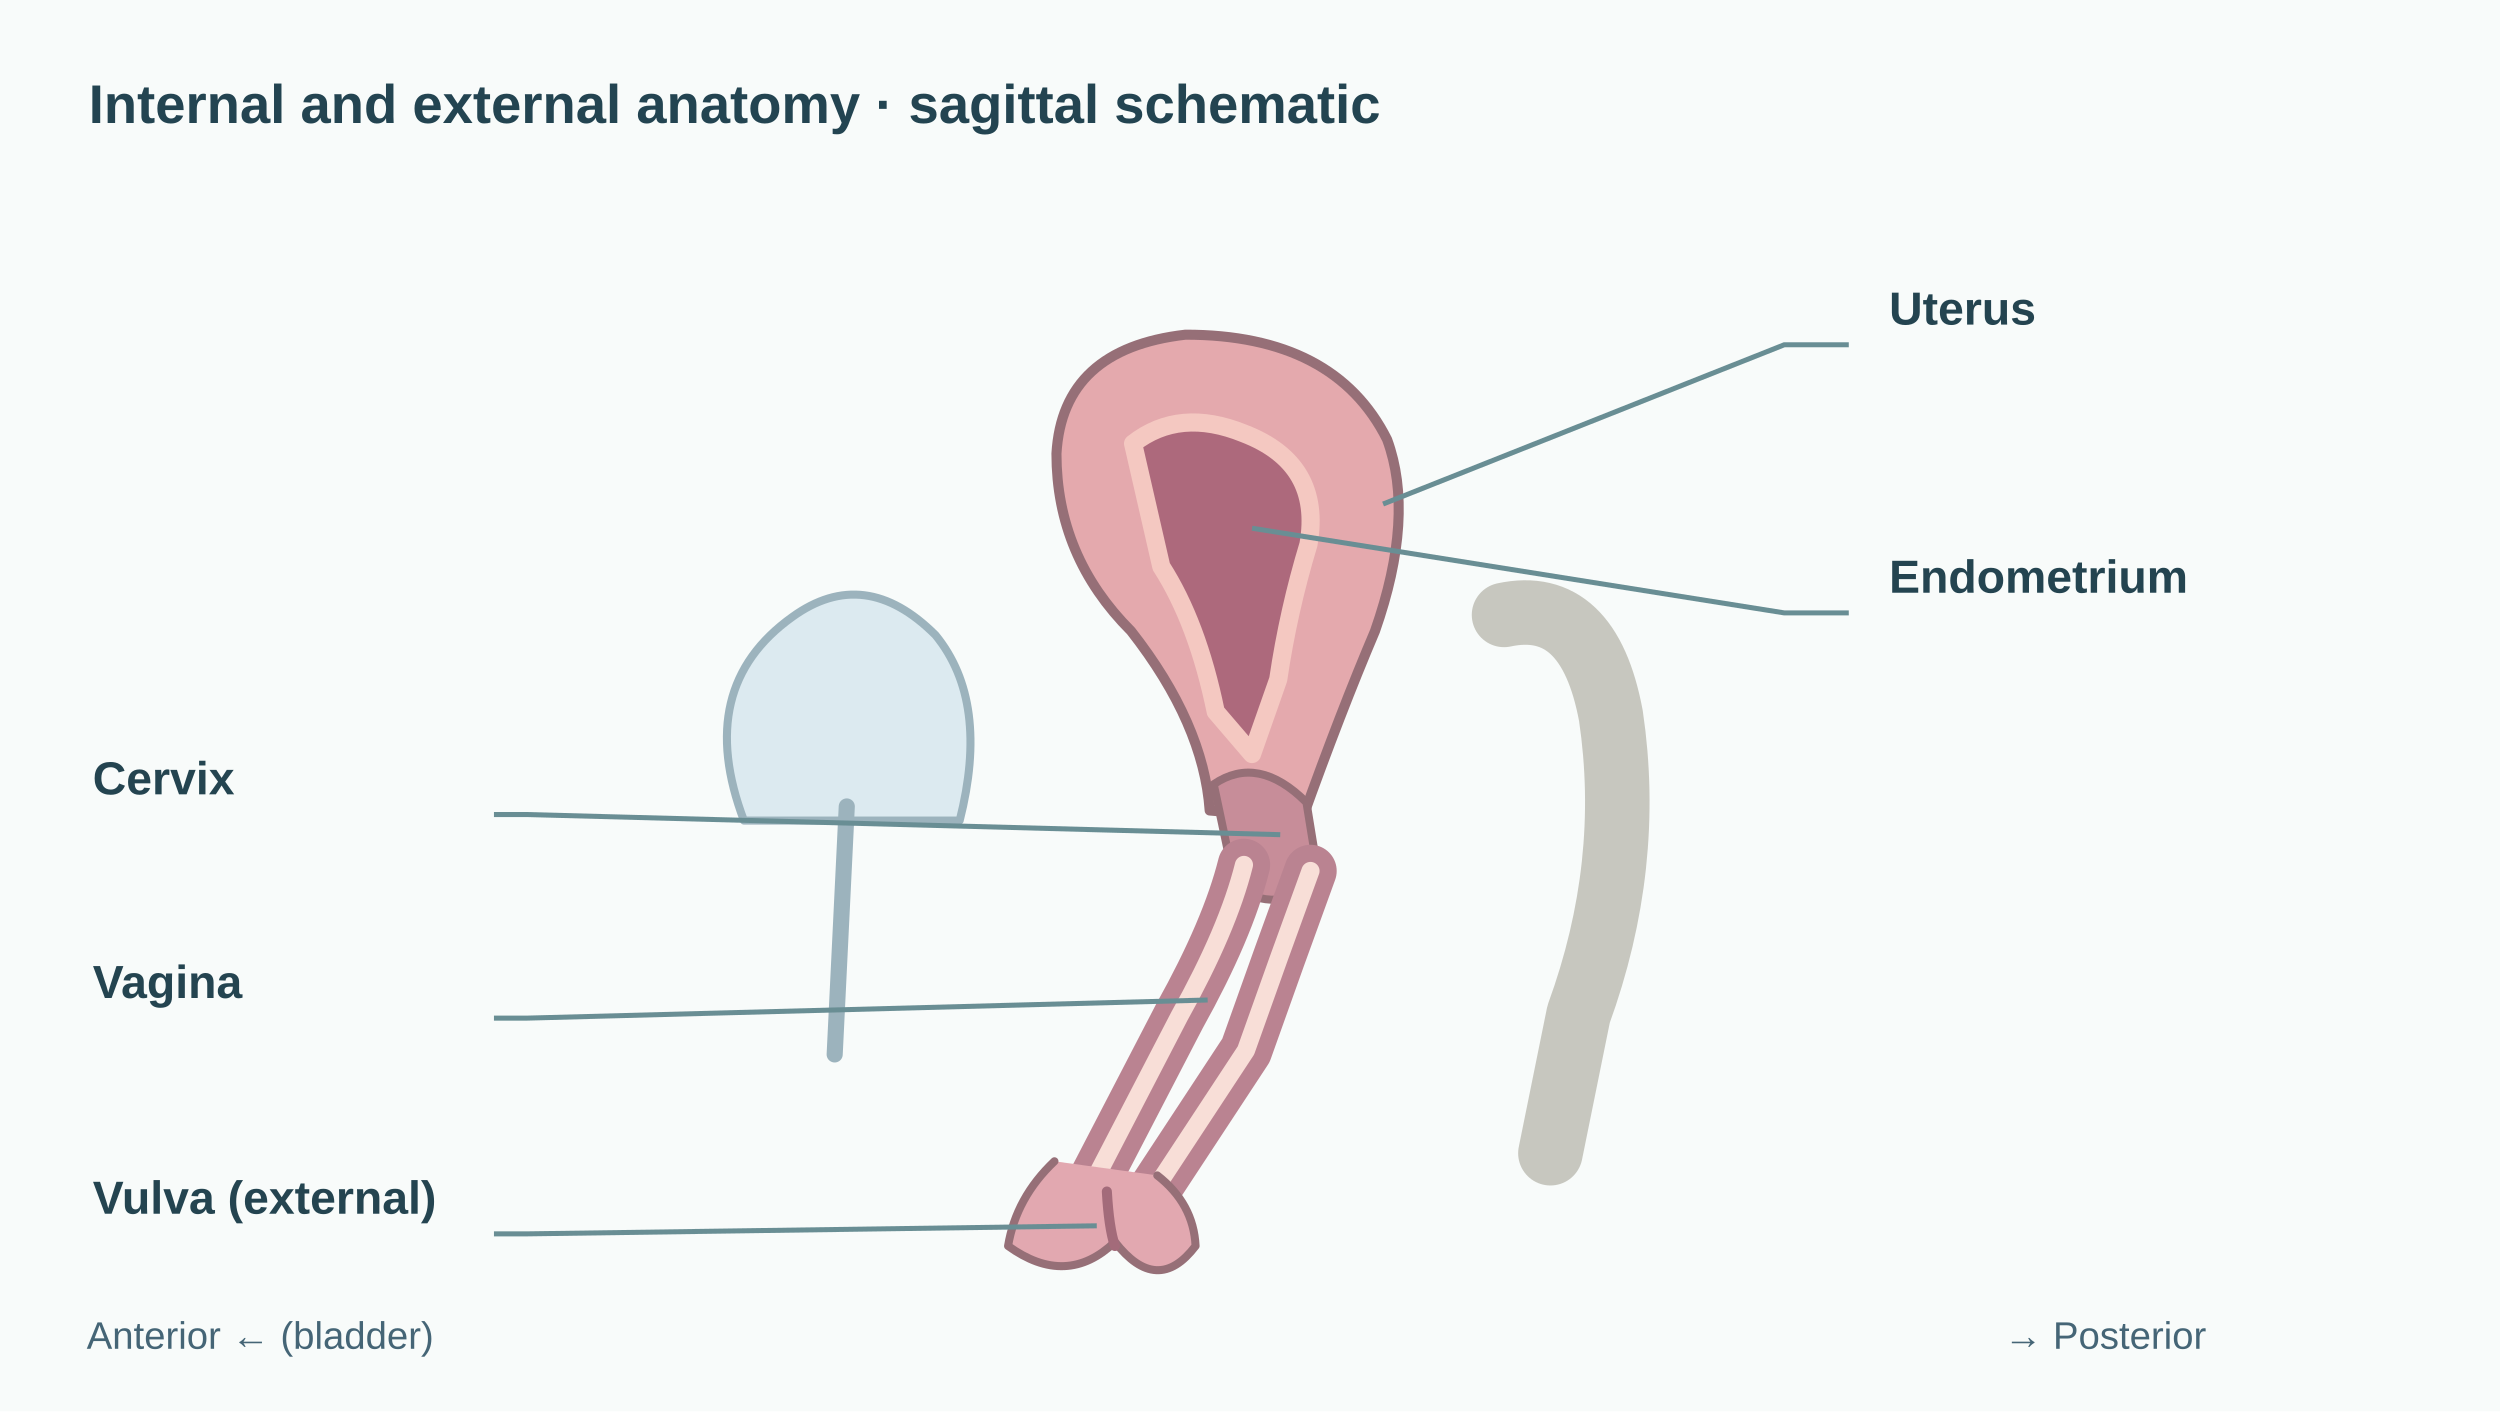
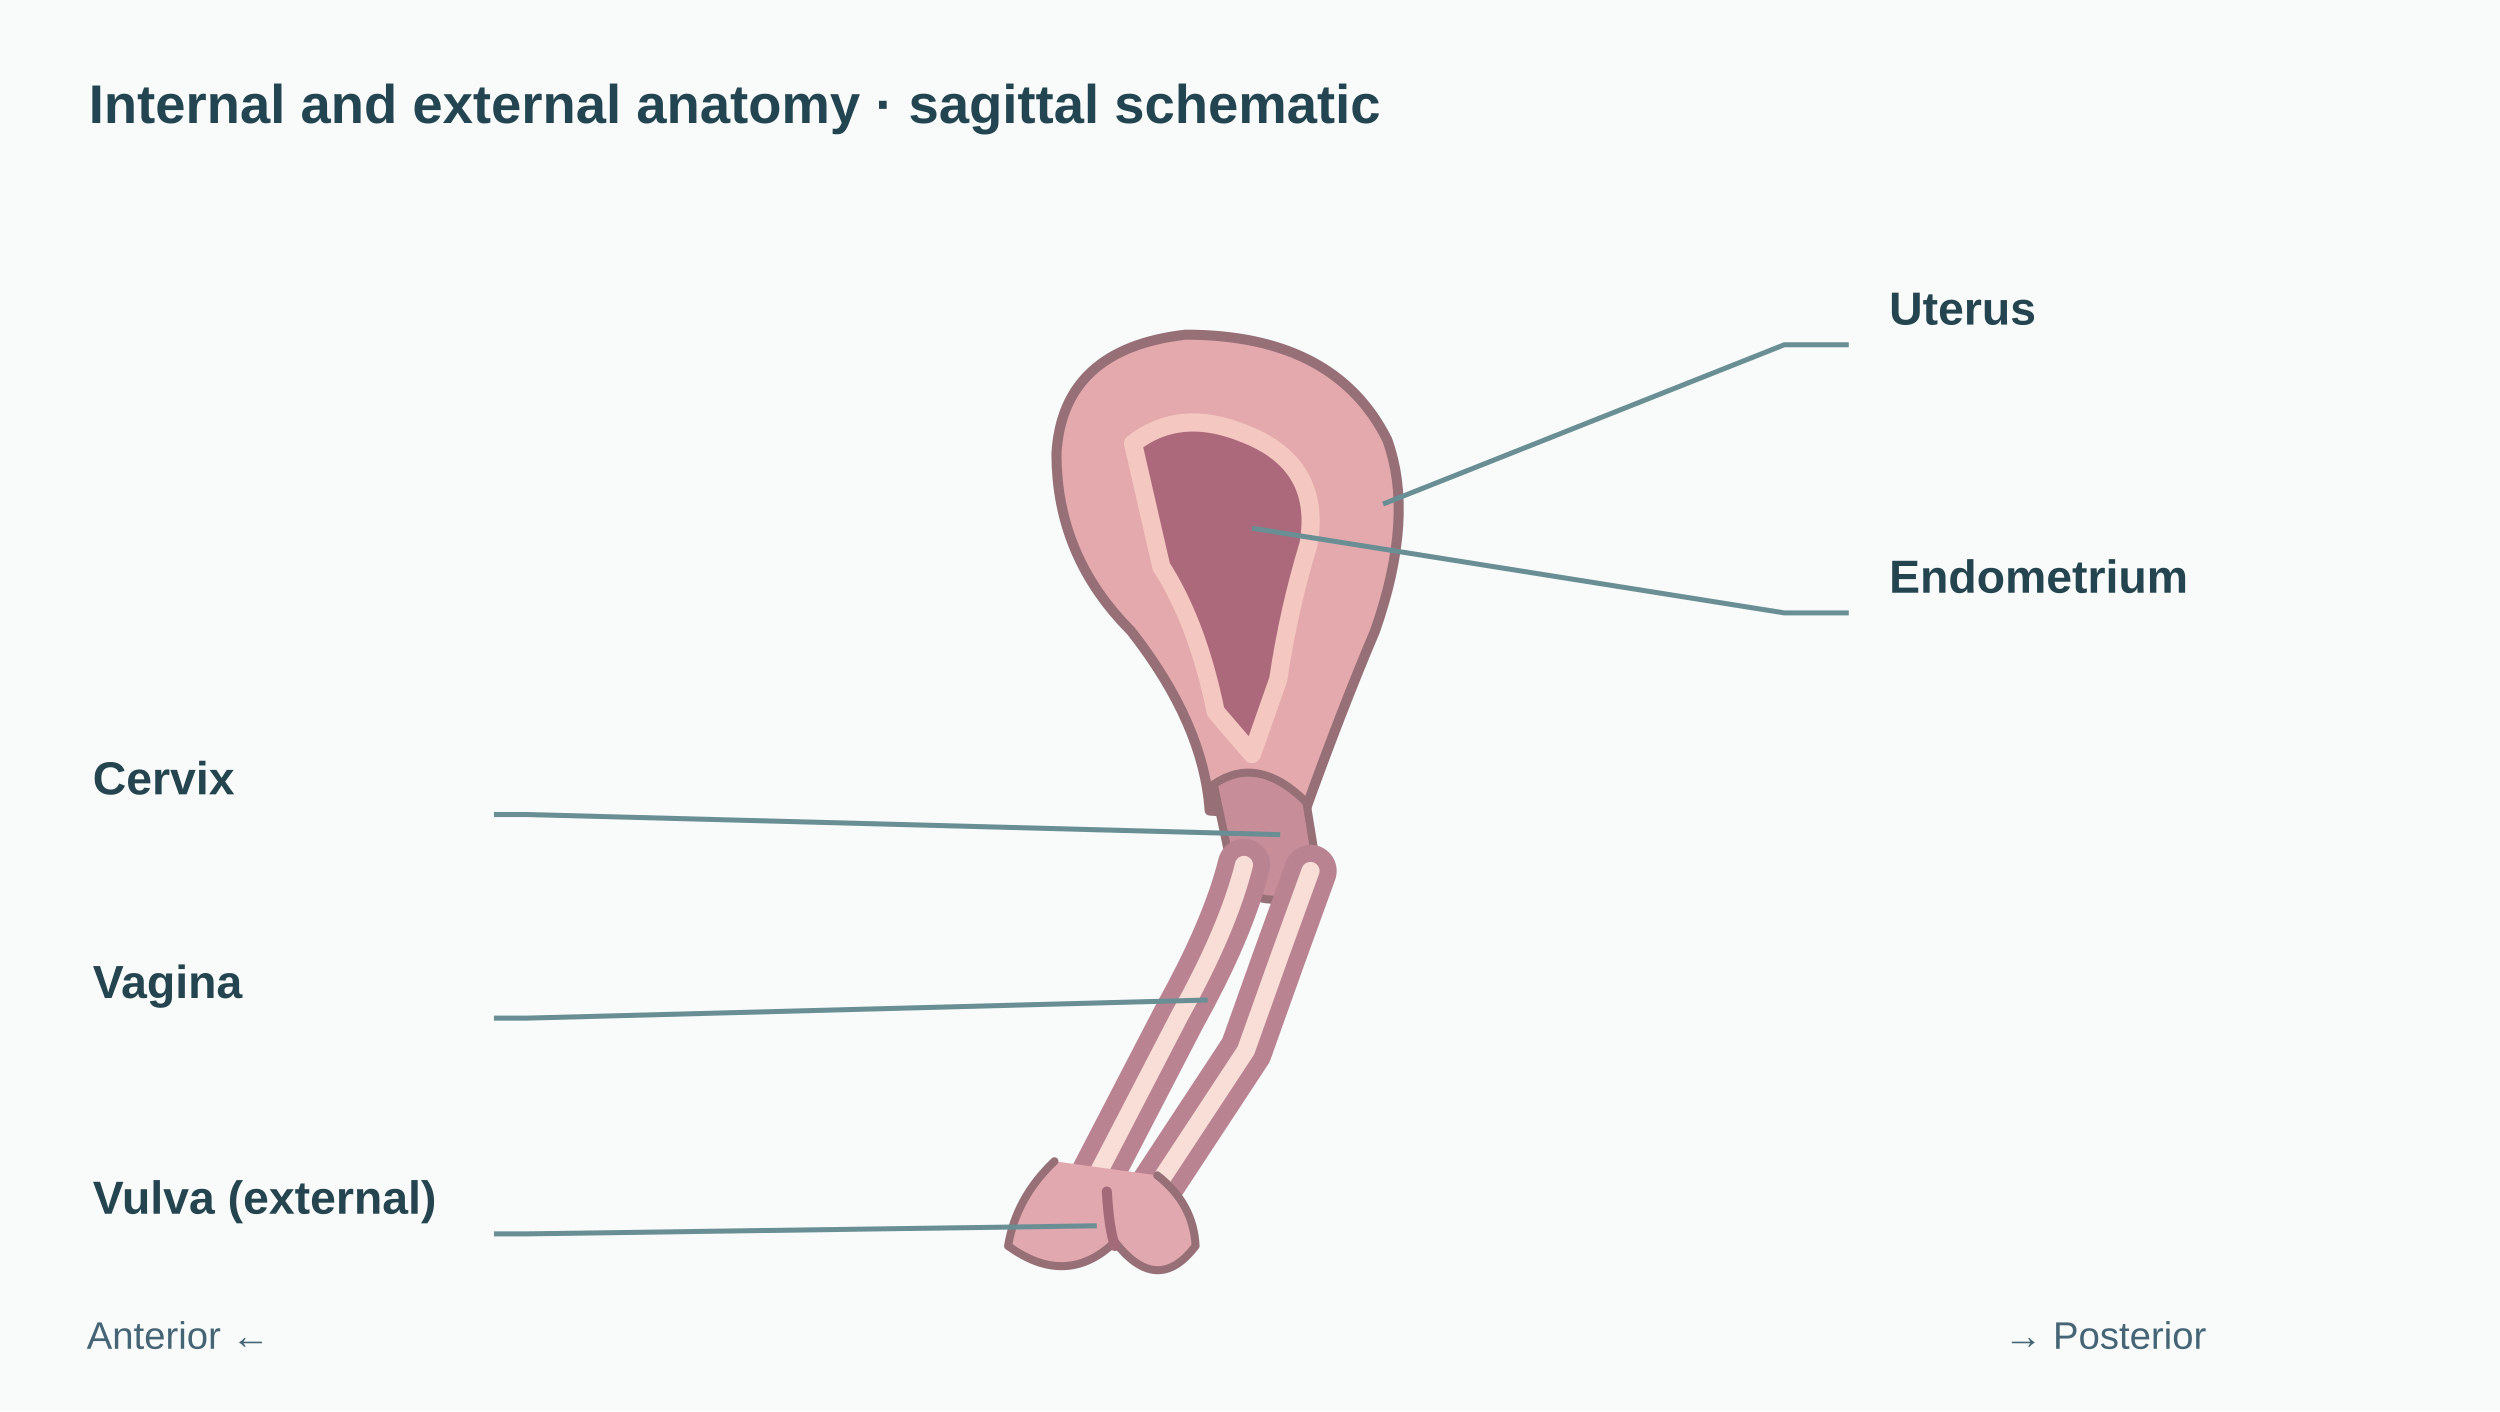
<svg xmlns="http://www.w3.org/2000/svg" viewBox="0 0 1240 700" role="img" aria-labelledby="t d">
  <rect width="1240" height="700" fill="#f8fbfa" />
  <text x="44" y="61" font-size="27" font-weight="700" font-family="Arial,sans-serif" fill="#234451">Internal and external anatomy · sagittal schematic</text>
  <g stroke-linejoin="round" stroke-linecap="round">
-     <path d="M369 407Q344 341 393 306Q429 280 464 315Q491 348 476 407Z" fill="#dceaf0" stroke="#9cb3bd" stroke-width="4" />
-     <path d="M420 400L414 523" stroke="#9cb3bd" stroke-width="8" fill="none" />
-     <path d="M746 305Q788 296 799 355Q810 429 783 503L769 572" fill="none" stroke="#c7c7bf" stroke-width="32" />
    <path d="M524 225Q527 173 588 166Q662 166 688 218Q702 256 682 313Q665 353 646 406L600 402Q597 359 561 313Q524 276 524 225Z" fill="#e4a9ad" stroke="#966f77" stroke-width="5" />
    <path d="M562 220Q585 202 617 215Q656 230 649 270Q639 303 634 337L621 374L603 353Q594 309 576 281Z" fill="#ad697c" stroke="#f4c8c1" stroke-width="9" />
    <path d="M602 389Q624 374 648 398L654 435Q638 454 613 441Z" fill="#c78d99" stroke="#966f77" stroke-width="4" />
    <path d="M617 429Q609 461 585 504L543 585M650 432Q635 473 618 521L570 594" fill="none" stroke="#ba8391" stroke-width="26" />
    <path d="M617 429Q609 461 585 504L543 585M650 432Q635 473 618 521L570 594" fill="none" stroke="#f8ded7" stroke-width="9" />
    <path d="M523 576Q504 594 500 618Q529 639 553 616Q574 643 593 618Q592 597 574 583" fill="#e2a8b0" stroke="#966f77" stroke-width="4" />
    <path d="M549 591Q550 609 553 618" stroke="#a36b7a" stroke-width="5" fill="none" />
  </g>
  <path d="M686 250 L885 171 H917" stroke="#698e94" stroke-width="2.5" fill="none" />
  <text x="937" y="161" font-size="23" font-family="Arial,sans-serif" font-weight="600" fill="#244450">Uterus</text>
  <path d="M621 262 L885 304 H917" stroke="#698e94" stroke-width="2.5" fill="none" />
  <text x="937" y="294" font-size="23" font-family="Arial,sans-serif" font-weight="600" fill="#244450">Endometrium</text>
  <path d="M635 414 L261 404 H245" stroke="#698e94" stroke-width="2.5" fill="none" />
  <text x="46" y="394" font-size="23" font-family="Arial,sans-serif" font-weight="600" fill="#244450">Cervix</text>
  <path d="M599 496 L261 505 H245" stroke="#698e94" stroke-width="2.5" fill="none" />
  <text x="46" y="495" font-size="23" font-family="Arial,sans-serif" font-weight="600" fill="#244450">Vagina</text>
  <path d="M544 608 L261 612 H245" stroke="#698e94" stroke-width="2.5" fill="none" />
  <text x="46" y="602" font-size="23" font-family="Arial,sans-serif" font-weight="600" fill="#244450">Vulva (external)</text>
-   <text x="43" y="669" font-size="19" font-family="Arial,sans-serif" fill="#456576">Anterior ← (bladder)</text>
+   <text x="43" y="669" font-size="19" font-family="Arial,sans-serif" fill="#456576">Anterior ←</text>
  <text x="994" y="669" font-size="19" font-family="Arial,sans-serif" fill="#456576">→ Posterior</text>
</svg>
